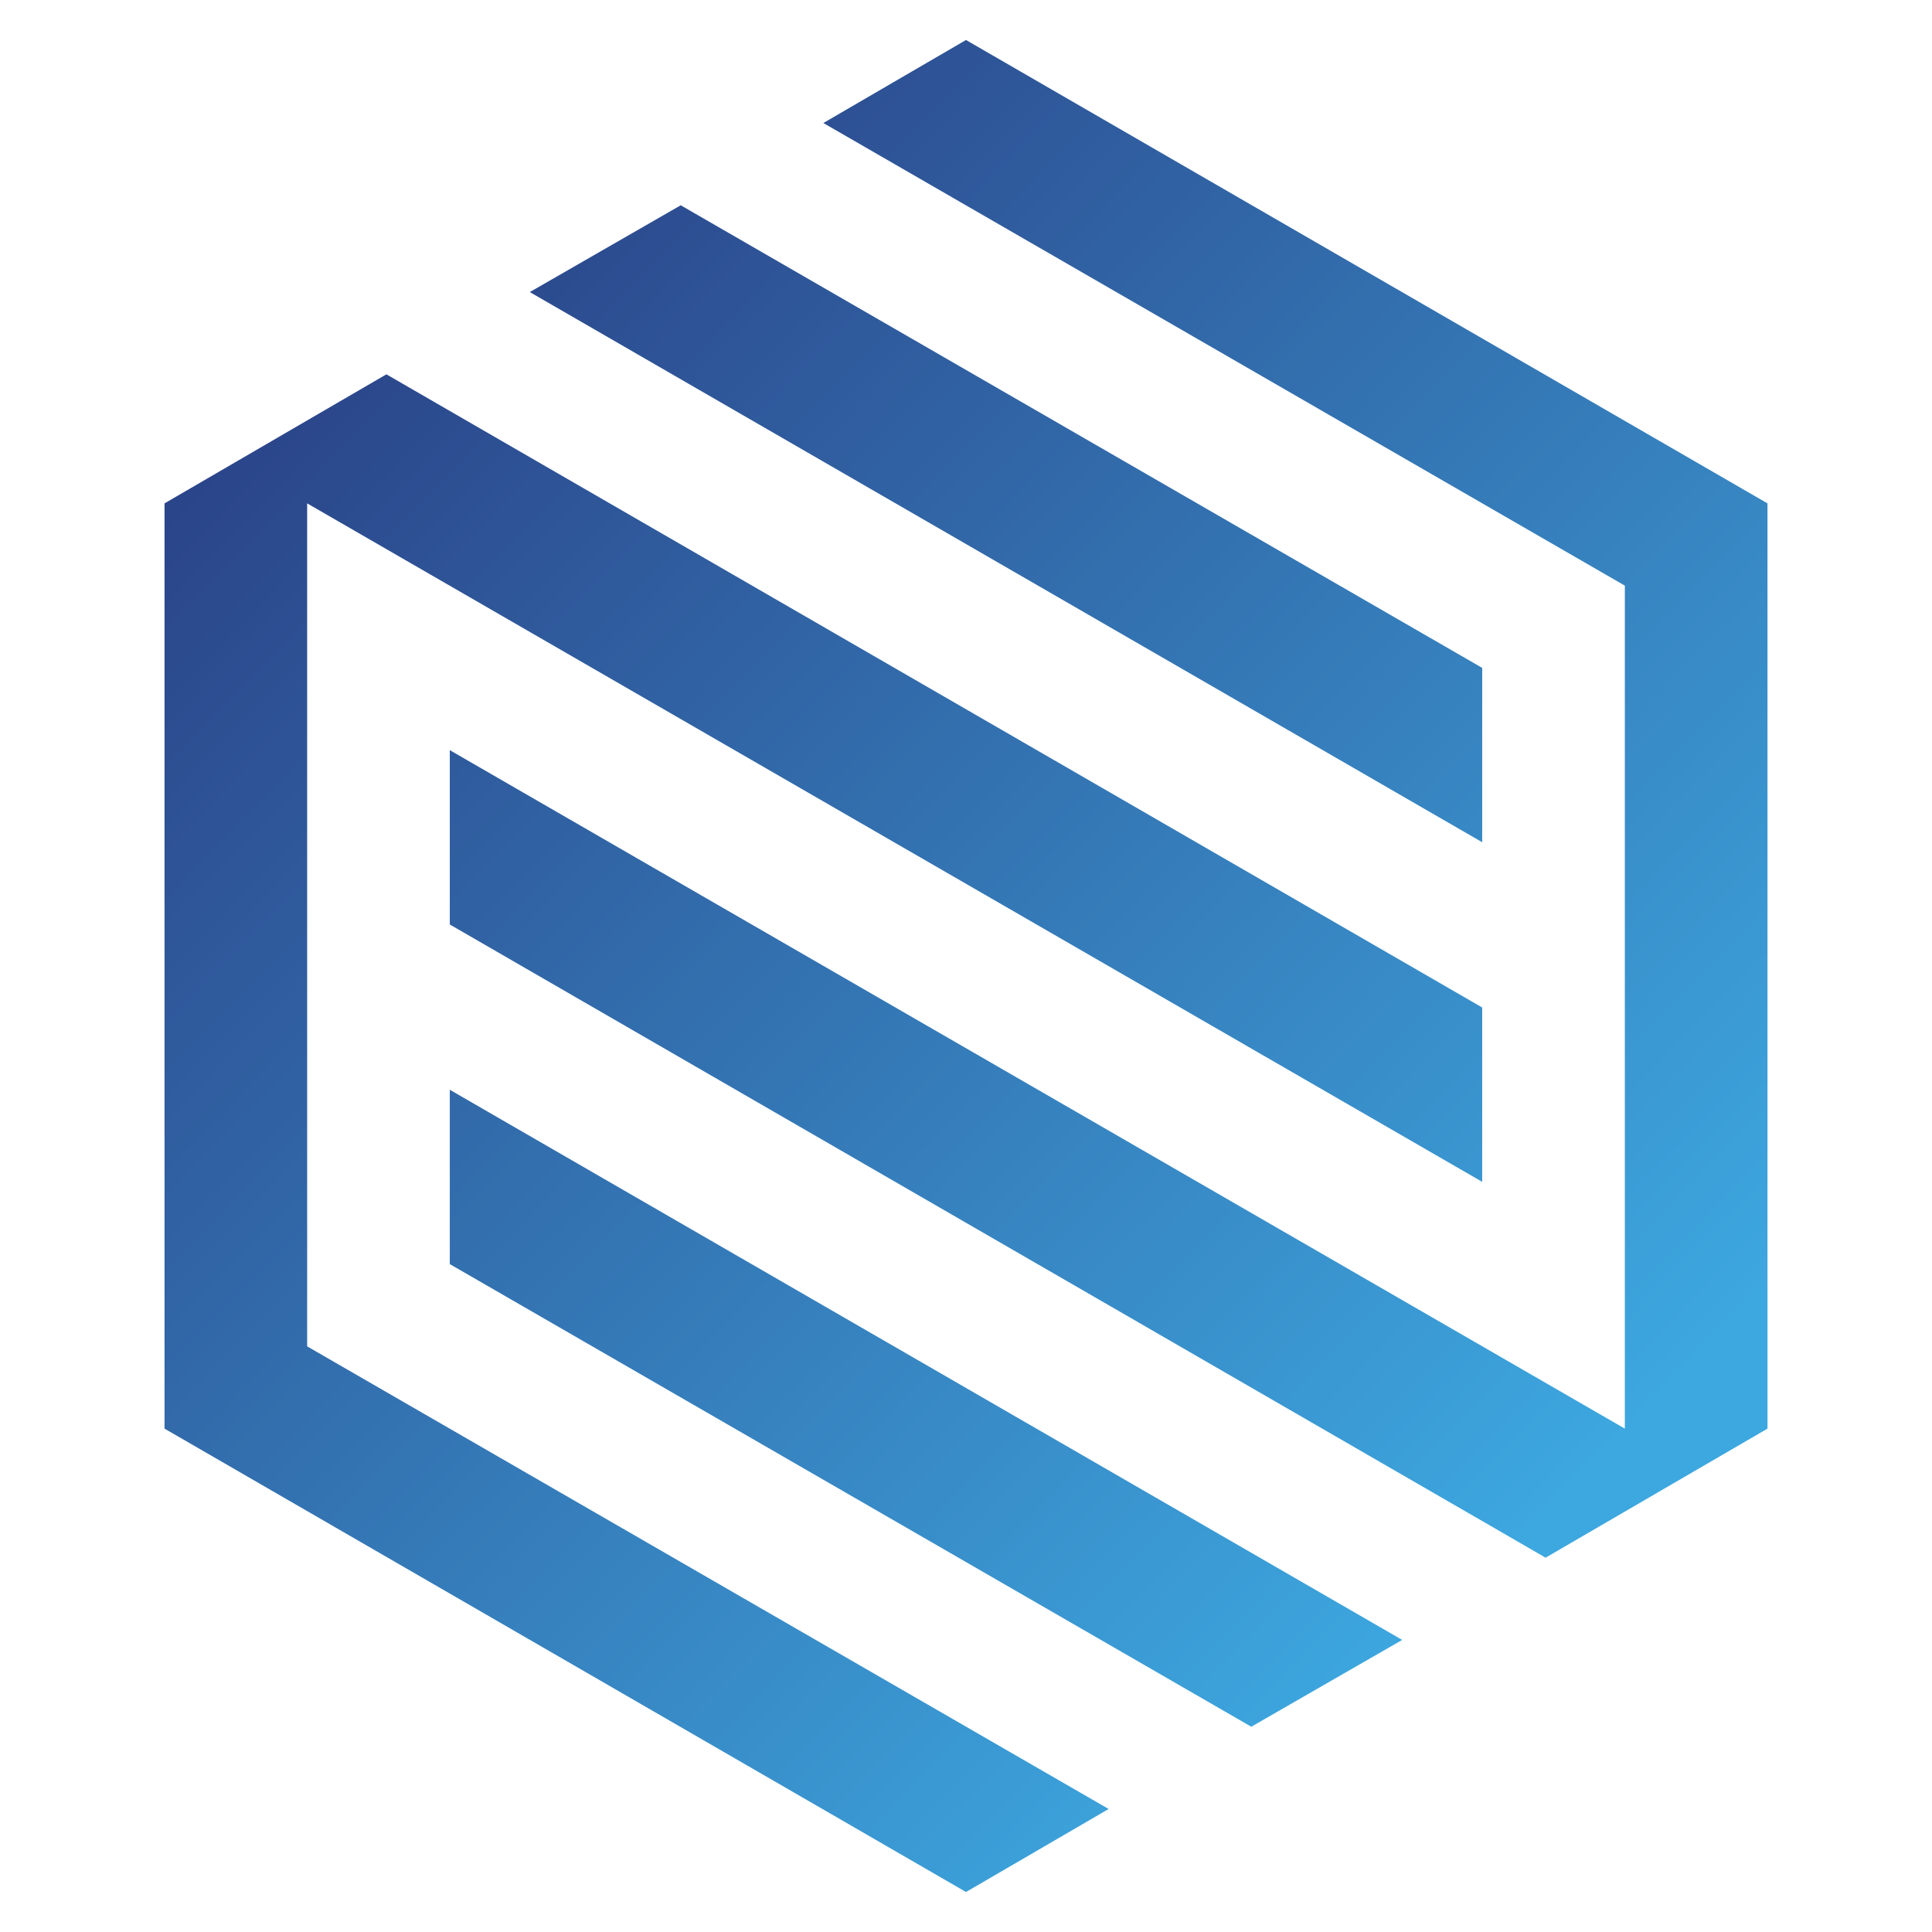
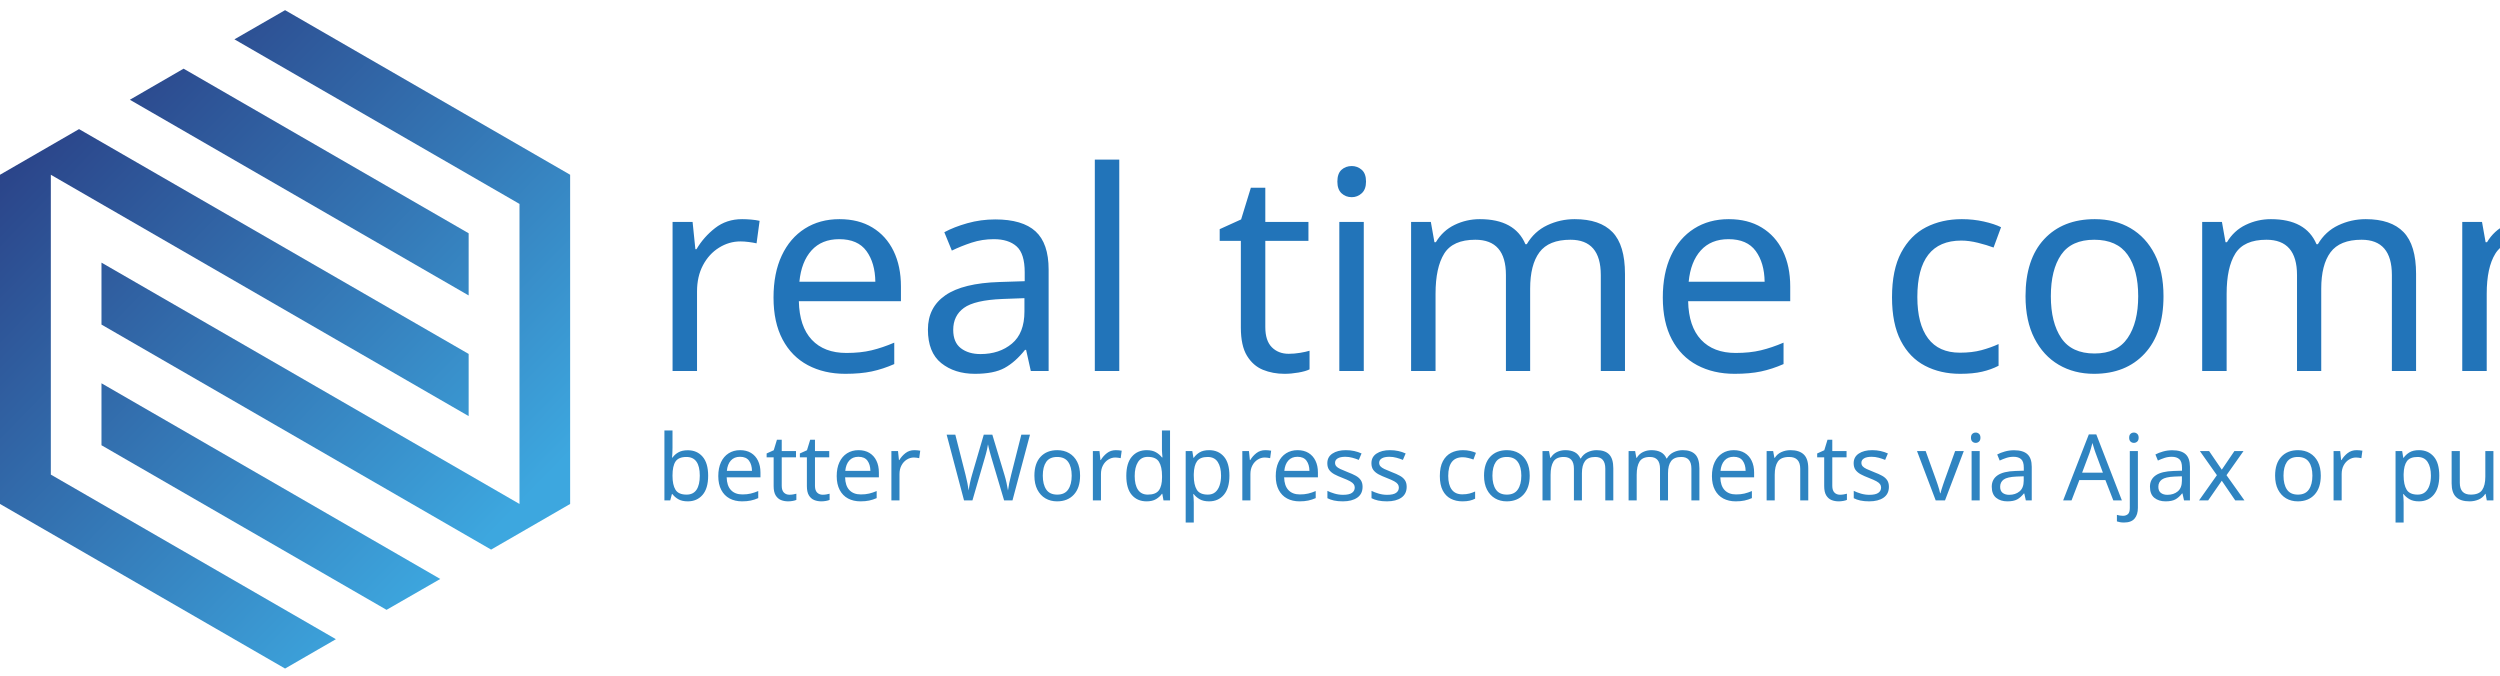
- <svg xmlns="http://www.w3.org/2000/svg" version="1.1" id="Layer_1" x="0px" y="0px" viewBox="0 0 256 256" style="enable-background:new 0 0 256 256;" xml:space="preserve">
+ <svg xmlns="http://www.w3.org/2000/svg" version="1.1" id="Layer_1" x="0px" y="0px" viewBox="0 0 1303.2 351.9" style="enable-background:new 0 0 1303.2 351.9;" xml:space="preserve">
  <style type="text/css">
	.st0{fill:#2274B9;}
- 	.st1{fill:#2F84C1;}
- 	.st2{fill:url(#SVGID_1_);}
- 	.st3{fill:url(#SVGID_00000163757551067951317750000013611309782430665630_);}
- 	.st4{fill:url(#SVGID_00000165198750607733322240000003333909280548506753_);}
- 	.st5{fill:url(#SVGID_00000142873616528156171680000008612015138102373533_);}
+ 	.st1{font-family:'BebasNeue';}
+ 	.st2{font-size:145px;}
+ 	.st3{fill:#2F84C1;}
+ 	.st4{font-size:48px;}
+ 	.st5{fill:url(#SVGID_1_);}
+ 	.st6{fill:url(#SVGID_00000024711469198368609150000016898926561965383337_);}
+ 	.st7{fill:url(#SVGID_00000029029580625399370160000000830151314537319843_);}
+ 	.st8{fill:url(#SVGID_00000117651210378839482750000000691626412160841600_);}
</style>
  <g>
-     <path class="st0" d="M356.8,145.5c-0.9-2.6-1.5-4.2-1.5-12.5v-16c0-9.4-3.2-12.9-10.4-12.9h-5.5v41.3h-16V44h24.1   c16.5,0,23.6,7.7,23.6,23.3v8c0,10.4-3.3,17.1-10.4,20.4V96c8,3.3,10.6,10.9,10.6,21.5v15.7c0,4.9,0.1,8.6,1.7,12.3H356.8z    M339.4,58.5v31.2h6.2c5.9,0,9.6-2.6,9.6-10.7v-10c0-7.2-2.5-10.4-8.1-10.4H339.4z" />
-     <path class="st0" d="M397.7,86.7h21.9v14.5h-21.9V131h27.6v14.5h-43.5V44h43.5v14.5h-27.6V86.7z" />
-     <path class="st0" d="M486.7,145.5h-16.1l-2.8-18.4h-19.6l-2.8,18.4h-14.6L447.1,44h23.3L486.7,145.5z M450.3,113.3h15.4L458.2,62   h-0.3L450.3,113.3z" />
-     <path class="st0" d="M494.1,44h16v87h26.2v14.5h-42.2V44z" />
-     <path class="st0" d="M561.1,44h49.3v14.5h-16.7v87h-16v-87h-16.7V44z" />
-     <path class="st0" d="M617.4,44h16v101.5h-16V44z" />
-     <path class="st0" d="M678.6,116h0.3L689.6,44h22.2v101.5h-15.1V72.7h-0.3l-10.7,72.8h-15.1L659,73.7h-0.3v71.8h-13.9V44H667   L678.6,116z" />
-     <path class="st0" d="M739.3,86.7h21.9v14.5h-21.9V131h27.6v14.5h-43.5V44h43.5v14.5h-27.6V86.7z" />
-     <path class="st0" d="M845.4,107.6v13.5c0,16.2-8.1,25.5-23.8,25.5c-15.7,0-23.8-9.3-23.8-25.5V68.3c0-16.2,8.1-25.5,23.8-25.5   c15.7,0,23.8,9.3,23.8,25.5v9.9h-15.1V67.3c0-7.3-3.2-10-8.3-10s-8.3,2.8-8.3,10v54.8c0,7.2,3.2,9.9,8.3,9.9s8.3-2.6,8.3-9.9v-14.5   H845.4z" />
-     <path class="st0" d="M853.9,68.3c0-16.2,8.6-25.5,24.2-25.5s24.2,9.3,24.2,25.5v52.8c0,16.2-8.6,25.5-24.2,25.5   s-24.2-9.3-24.2-25.5V68.3z M869.8,122.1c0,7.2,3.2,10,8.3,10s8.3-2.8,8.3-10V67.3c0-7.3-3.2-10-8.3-10s-8.3,2.8-8.3,10V122.1z" />
-     <path class="st0" d="M946.2,116h0.3L957.2,44h22.2v101.5h-15.1V72.7h-0.3l-10.7,72.8h-15.1l-11.6-71.8h-0.3v71.8h-13.9V44h22.2   L946.2,116z" />
-     <path class="st0" d="M1024.7,116h0.3l10.7-72.1h22.2v101.5h-15.1V72.7h-0.3l-10.7,72.8h-15.1l-11.6-71.8h-0.3v71.8h-13.9V44h22.2   L1024.7,116z" />
-     <path class="st0" d="M1085.4,86.7h21.9v14.5h-21.9V131h27.6v14.5h-43.5V44h43.5v14.5h-27.6V86.7z" />
-     <path class="st0" d="M1137.3,72h-0.3v73.5h-14.4V44h20l16.1,60.8h0.3V44h14.2v101.5h-16.4L1137.3,72z" />
-     <path class="st0" d="M1180.1,44h49.3v14.5h-16.7v87h-16v-87h-16.7V44z" />
-     <path class="st0" d="M1257.8,42.8c15.5,0,23.5,9.3,23.5,25.5v3.2h-15.1v-4.2c0-7.3-2.9-10-8-10c-5.1,0-8,2.8-8,10   c0,7.4,3.2,12.9,13.6,22c13.3,11.7,17.5,20.2,17.5,31.8c0,16.2-8.1,25.5-23.8,25.5c-15.7,0-23.8-9.3-23.8-25.5v-6.2h15.1v7.2   c0,7.2,3.2,9.9,8.3,9.9s8.3-2.6,8.3-9.9c0-7.4-3.2-12.9-13.6-22c-13.3-11.7-17.5-20.2-17.5-31.8   C1234.3,52.1,1242.3,42.8,1257.8,42.8z" />
-   </g>
-   <g>
-     <path class="st1" d="M339.4,187.1v1.2c0,3.5-1.1,5.6-3.4,6.7v0.1c2.8,1.1,3.9,3.6,3.9,7.2v2.7c0,5.2-2.7,8-8,8h-8.3v-33.6h8   C337,179.3,339.4,181.9,339.4,187.1z M328.9,184.1v8.9h2.1c2,0,3.2-0.9,3.2-3.6v-1.9c0-2.4-0.8-3.5-2.7-3.5H328.9z M328.9,197.8   v10.3h3c1.8,0,2.7-0.8,2.7-3.3v-2.9c0-3.1-1-4.1-3.4-4.1H328.9z" />
-     <path class="st1" d="M348.4,193.5h7.2v4.8h-7.2v9.8h9.1v4.8h-14.4v-33.6h14.4v4.8h-9.1V193.5z" />
-     <path class="st1" d="M359.4,179.3h16.3v4.8h-5.5v28.8h-5.3v-28.8h-5.5V179.3z" />
-     <path class="st1" d="M376.6,179.3h16.3v4.8h-5.5v28.8h-5.3v-28.8h-5.5V179.3z" />
-     <path class="st1" d="M400.6,193.5h7.2v4.8h-7.2v9.8h9.1v4.8h-14.4v-33.6h14.4v4.8h-9.1V193.5z" />
-     <path class="st1" d="M424.1,212.9c-0.3-0.9-0.5-1.4-0.5-4.1v-5.3c0-3.1-1.1-4.3-3.5-4.3h-1.8v13.7H413v-33.6h8   c5.5,0,7.8,2.5,7.8,7.7v2.6c0,3.5-1.1,5.7-3.5,6.8v0.1c2.6,1.1,3.5,3.6,3.5,7.1v5.2c0,1.6,0,2.8,0.6,4.1H424.1z M418.3,184.1v10.3   h2.1c2,0,3.2-0.9,3.2-3.6v-3.3c0-2.4-0.8-3.5-2.7-3.5H418.3z" />
-     <path class="st1" d="M451.7,195L451.7,195l-2,17.9h-7.2l-3.7-33.6h5.1l2.8,26.5h0.1l2.5-26.5h5.1L457,206h0.1l2.7-26.7h4.6   l-3.7,33.6h-7L451.7,195z" />
-     <path class="st1" d="M466.7,187.4c0-5.4,2.8-8.4,8-8.4s8,3.1,8,8.4v17.5c0,5.4-2.8,8.4-8,8.4s-8-3.1-8-8.4V187.4z M471.9,205.2   c0,2.4,1.1,3.3,2.7,3.3c1.7,0,2.7-0.9,2.7-3.3v-18.1c0-2.4-1.1-3.3-2.7-3.3c-1.7,0-2.7,0.9-2.7,3.3V205.2z" />
-     <path class="st1" d="M497.2,212.9c-0.3-0.9-0.5-1.4-0.5-4.1v-5.3c0-3.1-1.1-4.3-3.5-4.3h-1.8v13.7h-5.3v-33.6h8   c5.5,0,7.8,2.5,7.8,7.7v2.6c0,3.5-1.1,5.7-3.5,6.8v0.1c2.6,1.1,3.5,3.6,3.5,7.1v5.2c0,1.6,0,2.8,0.6,4.1H497.2z M491.5,184.1v10.3   h2.1c2,0,3.2-0.9,3.2-3.6v-3.3c0-2.4-0.8-3.5-2.7-3.5H491.5z" />
-     <path class="st1" d="M505.6,179.3h8.4c5.3,0,7.9,2.9,7.9,8.3v17c0,5.4-2.6,8.3-7.9,8.3h-8.4V179.3z M510.9,184.1v24h3   c1.7,0,2.7-0.9,2.7-3.3v-17.5c0-2.4-1-3.3-2.7-3.3H510.9z" />
-     <path class="st1" d="M540.9,187.6v4.4c0,5.4-2.6,8.3-7.9,8.3h-2.5v12.6h-5.3v-33.6h7.8C538.3,179.3,540.9,182.2,540.9,187.6z    M530.5,184.1v11.4h2.5c1.7,0,2.6-0.8,2.6-3.2v-5c0-2.4-0.9-3.2-2.6-3.2H530.5z" />
-     <path class="st1" d="M554.5,212.9c-0.3-0.9-0.5-1.4-0.5-4.1v-5.3c0-3.1-1.1-4.3-3.5-4.3h-1.8v13.7h-5.3v-33.6h8   c5.5,0,7.8,2.5,7.8,7.7v2.6c0,3.5-1.1,5.7-3.5,6.8v0.1c2.6,1.1,3.5,3.6,3.5,7.1v5.2c0,1.6,0,2.8,0.6,4.1H554.5z M548.7,184.1v10.3   h2.1c2,0,3.2-0.9,3.2-3.6v-3.3c0-2.4-0.8-3.5-2.7-3.5H548.7z" />
-     <path class="st1" d="M568.1,193.5h7.2v4.8h-7.2v9.8h9.1v4.8h-14.4v-33.6h14.4v4.8h-9.1V193.5z" />
-     <path class="st1" d="M587.7,178.9c5.1,0,7.8,3.1,7.8,8.4v1.1h-5v-1.4c0-2.4-1-3.3-2.6-3.3c-1.7,0-2.6,0.9-2.6,3.3   c0,2.4,1.1,4.3,4.5,7.3c4.4,3.9,5.8,6.7,5.8,10.5c0,5.4-2.7,8.4-7.9,8.4s-7.9-3.1-7.9-8.4v-2.1h5v2.4c0,2.4,1.1,3.3,2.7,3.3   c1.7,0,2.7-0.9,2.7-3.3c0-2.4-1.1-4.3-4.5-7.3c-4.4-3.9-5.8-6.7-5.8-10.5C579.9,182,582.6,178.9,587.7,178.9z" />
-     <path class="st1" d="M605.8,178.9c5.1,0,7.8,3.1,7.8,8.4v1.1h-5v-1.4c0-2.4-1-3.3-2.6-3.3c-1.7,0-2.6,0.9-2.6,3.3   c0,2.4,1.1,4.3,4.5,7.3c4.4,3.9,5.8,6.7,5.8,10.5c0,5.4-2.7,8.4-7.9,8.4s-7.9-3.1-7.9-8.4v-2.1h5v2.4c0,2.4,1.1,3.3,2.7,3.3   c1.7,0,2.7-0.9,2.7-3.3c0-2.4-1.1-4.3-4.5-7.3c-4.4-3.9-5.8-6.7-5.8-10.5C598,182,600.6,178.9,605.8,178.9z" />
-     <path class="st1" d="M639.6,200.4v4.5c0,5.4-2.7,8.4-7.9,8.4c-5.2,0-7.9-3.1-7.9-8.4v-17.5c0-5.4,2.7-8.4,7.9-8.4   c5.2,0,7.9,3.1,7.9,8.4v3.3h-5v-3.6c0-2.4-1.1-3.3-2.7-3.3c-1.7,0-2.7,0.9-2.7,3.3v18.1c0,2.4,1.1,3.3,2.7,3.3   c1.7,0,2.7-0.9,2.7-3.3v-4.8H639.6z" />
-     <path class="st1" d="M642.4,187.4c0-5.4,2.8-8.4,8-8.4s8,3.1,8,8.4v17.5c0,5.4-2.8,8.4-8,8.4s-8-3.1-8-8.4V187.4z M647.7,205.2   c0,2.4,1.1,3.3,2.7,3.3c1.7,0,2.7-0.9,2.7-3.3v-18.1c0-2.4-1.1-3.3-2.7-3.3c-1.7,0-2.7,0.9-2.7,3.3V205.2z" />
-     <path class="st1" d="M673.1,203.2L673.1,203.2l3.6-23.9h7.3v33.6h-5v-24.1H679l-3.6,24.1h-5l-3.8-23.8h-0.1v23.8h-4.6v-33.6h7.3   L673.1,203.2z" />
-     <path class="st1" d="M699.2,203.2L699.2,203.2l3.6-23.9h7.3v33.6h-5v-24.1h-0.1l-3.6,24.1h-5l-3.8-23.8h-0.1v23.8H688v-33.6h7.3   L699.2,203.2z" />
-     <path class="st1" d="M719.4,193.5h7.2v4.8h-7.2v9.8h9.1v4.8h-14.4v-33.6h14.4v4.8h-9.1V193.5z" />
-     <path class="st1" d="M736.7,188.6L736.7,188.6l-0.1,24.3h-4.8v-33.6h6.6l5.3,20.1h0.1v-20.1h4.7v33.6h-5.4L736.7,188.6z" />
-     <path class="st1" d="M750.9,179.3h16.3v4.8h-5.5v28.8h-5.3v-28.8h-5.5V179.3z" />
-     <path class="st1" d="M776.7,178.9c5.1,0,7.8,3.1,7.8,8.4v1.1h-5v-1.4c0-2.4-1-3.3-2.6-3.3c-1.7,0-2.6,0.9-2.6,3.3   c0,2.4,1.1,4.3,4.5,7.3c4.4,3.9,5.8,6.7,5.8,10.5c0,5.4-2.7,8.4-7.9,8.4s-7.9-3.1-7.9-8.4v-2.1h5v2.4c0,2.4,1.1,3.3,2.7,3.3   c1.7,0,2.7-0.9,2.7-3.3c0-2.4-1.1-4.3-4.5-7.3c-4.4-3.9-5.8-6.7-5.8-10.5C769,182,771.6,178.9,776.7,178.9z" />
-     <path class="st1" d="M803.1,206.7L803.1,206.7l4.1-27.4h4.8l-5.2,33.6H799l-5.2-33.6h5.3L803.1,206.7z" />
-     <path class="st1" d="M814.6,179.3h5.3v33.6h-5.3V179.3z" />
-     <path class="st1" d="M840.9,212.9h-5.3l-0.9-6.1h-6.5l-0.9,6.1h-4.8l5.4-33.6h7.7L840.9,212.9z M828.9,202.3h5.1l-2.5-17h-0.1   L828.9,202.3z" />
-     <path class="st1" d="M868.1,212.9h-5.3l-0.9-6.1h-6.5l-0.9,6.1h-4.8l5.4-33.6h7.7L868.1,212.9z M856,202.3h5.1l-2.5-17h-0.1   L856,202.3z" />
-     <path class="st1" d="M869.2,208.1c0.6,0,1.2,0,1.8,0c1.7,0,3-0.6,3-3.2v-25.6h5.3v25.2c0,6.7-3.6,8.4-7.6,8.4c-1,0-1.7,0-2.5-0.1   V208.1z" />
-     <path class="st1" d="M900.1,212.9h-5.3l-0.9-6.1h-6.5l-0.9,6.1h-4.8l5.4-33.6h7.7L900.1,212.9z M888,202.3h5.1l-2.5-17h-0.1   L888,202.3z" />
-     <path class="st1" d="M920.3,179.3l-5.5,16.3l5.9,17.3h-5.6l-4.3-13.3h-0.1l-4.3,13.3h-4.9l5.9-17.3l-5.5-16.3h5.5l3.9,12.4h0.1   l4-12.4H920.3z" />
-     <path class="st1" d="M930.5,187.4c0-5.4,2.8-8.4,8-8.4s8,3.1,8,8.4v17.5c0,5.4-2.8,8.4-8,8.4s-8-3.1-8-8.4V187.4z M935.8,205.2   c0,2.4,1.1,3.3,2.7,3.3c1.7,0,2.7-0.9,2.7-3.3v-18.1c0-2.4-1.1-3.3-2.7-3.3c-1.7,0-2.7,0.9-2.7,3.3V205.2z" />
-     <path class="st1" d="M961.1,212.9c-0.3-0.9-0.5-1.4-0.5-4.1v-5.3c0-3.1-1.1-4.3-3.5-4.3h-1.8v13.7H950v-33.6h8   c5.5,0,7.8,2.5,7.8,7.7v2.6c0,3.5-1.1,5.7-3.5,6.8v0.1c2.6,1.1,3.5,3.6,3.5,7.1v5.2c0,1.6,0,2.8,0.6,4.1H961.1z M955.3,184.1v10.3   h2.1c2,0,3.2-0.9,3.2-3.6v-3.3c0-2.4-0.8-3.5-2.7-3.5H955.3z" />
-     <path class="st1" d="M992.6,187.6v4.4c0,5.4-2.6,8.3-7.9,8.3h-2.5v12.6h-5.3v-33.6h7.8C990,179.3,992.6,182.2,992.6,187.6z    M982.2,184.1v11.4h2.5c1.7,0,2.6-0.8,2.6-3.2v-5c0-2.4-0.9-3.2-2.6-3.2H982.2z" />
-     <path class="st1" d="M1000.2,179.3v25.9c0,2.4,1.1,3.3,2.7,3.3c1.7,0,2.7-0.9,2.7-3.3v-25.9h5v25.6c0,5.4-2.7,8.4-7.9,8.4   s-7.9-3.1-7.9-8.4v-25.6H1000.2z" />
-     <path class="st1" d="M1021.4,178.9c5.1,0,7.8,3.1,7.8,8.4v1.1h-5v-1.4c0-2.4-1-3.3-2.6-3.3c-1.7,0-2.6,0.9-2.6,3.3   c0,2.4,1.1,4.3,4.5,7.3c4.4,3.9,5.8,6.7,5.8,10.5c0,5.4-2.7,8.4-7.9,8.4c-5.2,0-7.9-3.1-7.9-8.4v-2.1h5v2.4c0,2.4,1.1,3.3,2.7,3.3   c1.7,0,2.7-0.9,2.7-3.3c0-2.4-1.1-4.3-4.5-7.3c-4.4-3.9-5.8-6.7-5.8-10.5C1013.7,182,1016.3,178.9,1021.4,178.9z" />
-     <path class="st1" d="M1037.7,212.9h-5.3v-33.6h5.3v14.4h6v-14.4h5.4v33.6h-5.4v-14.4h-6V212.9z" />
-     <path class="st1" d="M1058.2,193.5h7.2v4.8h-7.2v9.8h9.1v4.8H1053v-33.6h14.4v4.8h-9.1V193.5z" />
-     <path class="st1" d="M1081.8,212.9c-0.3-0.9-0.5-1.4-0.5-4.1v-5.3c0-3.1-1.1-4.3-3.5-4.3h-1.8v13.7h-5.3v-33.6h8   c5.5,0,7.8,2.5,7.8,7.7v2.6c0,3.5-1.1,5.7-3.5,6.8v0.1c2.6,1.1,3.5,3.6,3.5,7.1v5.2c0,1.6,0,2.8,0.6,4.1H1081.8z M1076,184.1v10.3   h2.1c2,0,3.2-0.9,3.2-3.6v-3.3c0-2.4-0.8-3.5-2.7-3.5H1076z" />
-     <path class="st1" d="M1097.7,179.3h5.3v33.6h-5.3V179.3z" />
-     <path class="st1" d="M1111.7,188.6L1111.7,188.6l-0.1,24.3h-4.8v-33.6h6.6l5.3,20.1h0.1v-20.1h4.7v33.6h-5.4L1111.7,188.6z" />
-     <path class="st1" d="M1146,212.9c-0.3-0.9-0.5-1.4-0.5-4.1v-5.3c0-3.1-1.1-4.3-3.5-4.3h-1.8v13.7h-5.3v-33.6h8   c5.5,0,7.8,2.5,7.8,7.7v2.6c0,3.5-1.1,5.7-3.5,6.8v0.1c2.6,1.1,3.5,3.6,3.5,7.1v5.2c0,1.6,0,2.8,0.6,4.1H1146z M1140.3,184.1v10.3   h2.1c2,0,3.2-0.9,3.2-3.6v-3.3c0-2.4-0.8-3.5-2.7-3.5H1140.3z" />
-     <path class="st1" d="M1159.7,193.5h7.2v4.8h-7.2v9.8h9.1v4.8h-14.4v-33.6h14.4v4.8h-9.1V193.5z" />
-     <path class="st1" d="M1189.2,212.9h-5.3l-0.9-6.1h-6.5l-0.9,6.1h-4.8l5.4-33.6h7.7L1189.2,212.9z M1177.2,202.3h5.1l-2.5-17h-0.1   L1177.2,202.3z" />
-     <path class="st1" d="M1191.8,179.3h5.3v28.8h8.7v4.8h-14V179.3z" />
-     <path class="st1" d="M1214.1,179.3h16.3v4.8h-5.5v28.8h-5.3v-28.8h-5.5V179.3z" />
-     <path class="st1" d="M1232.9,179.3h5.3v33.6h-5.3V179.3z" />
-     <path class="st1" d="M1253.2,203.2L1253.2,203.2l3.6-23.9h7.3v33.6h-5v-24.1h-0.1l-3.6,24.1h-5l-3.8-23.8h-0.1v23.8h-4.6v-33.6h7.3   L1253.2,203.2z" />
-     <path class="st1" d="M1273.4,193.5h7.2v4.8h-7.2v9.8h9.1v4.8h-14.4v-33.6h14.4v4.8h-9.1V193.5z" />
-   </g>
-   <g>
-     <linearGradient id="SVGID_1_" gradientUnits="userSpaceOnUse" x1="229.785" y1="175.256" x2="41.942" y2="-7.544">
-       <stop offset="0" style="stop-color:#3DA7DF" />
-       <stop offset="1" style="stop-color:#28347B" />
-     </linearGradient>
-     <polygon class="st2" points="215.3,77.6 215.3,189.3 59.6,99.4 59.6,122.5 204.8,206.4 234.2,189.3 234.2,66.7 128,5.3 109.1,16.3     " />
-     <linearGradient id="SVGID_00000095319455120279626350000008787492723841524671_" gradientUnits="userSpaceOnUse" x1="169.148" y1="237.567" x2="-18.694" y2="54.768">
-       <stop offset="0" style="stop-color:#3DA7DF" />
-       <stop offset="1" style="stop-color:#28347B" />
-     </linearGradient>
-     <polygon style="fill:url(#SVGID_00000095319455120279626350000008787492723841524671_);" points="59.6,167.5 165.8,228.8    185.8,217.3 59.6,144.4  " />
-     <linearGradient id="SVGID_00000134967516048542474010000009723408984597742215_" gradientUnits="userSpaceOnUse" x1="238.648" y1="166.153" x2="50.801" y2="-16.651">
-       <stop offset="0" style="stop-color:#3DA7DF" />
-       <stop offset="1" style="stop-color:#28347B" />
-     </linearGradient>
-     <polygon style="fill:url(#SVGID_00000134967516048542474010000009723408984597742215_);" points="70.2,38.7 196.4,111.6    196.4,88.5 90.2,27.2  " />
-     <linearGradient id="SVGID_00000035518756254343361230000004789617515786649770_" gradientUnits="userSpaceOnUse" x1="178.006" y1="228.462" x2="-9.837" y2="45.663">
-       <stop offset="0" style="stop-color:#3DA7DF" />
-       <stop offset="1" style="stop-color:#28347B" />
-     </linearGradient>
-     <polygon style="fill:url(#SVGID_00000035518756254343361230000004789617515786649770_);" points="40.7,178.4 40.7,66.7    196.4,156.6 196.4,133.5 51.2,49.6 21.8,66.7 21.8,189.3 128,250.7 146.9,239.7  " />
+     <text transform="matrix(1 0 0 1 338.2681 193.4106)" class="st0 st1 st2">real time comments</text>
+     <text transform="matrix(1 0 0 1 342.2682 260.8624)" class="st3 st1 st4">better Wordpress comments via Ajax or pusher in real time</text>
+     <g>
+       <linearGradient id="SVGID_1_" gradientUnits="userSpaceOnUse" x1="291.012" y1="242.986" x2="28.22" y2="-12.752">
+         <stop offset="0" style="stop-color:#3DA7DF" />
+         <stop offset="1" style="stop-color:#28347B" />
+       </linearGradient>
+       <polygon class="st5" points="270.8,106.3 270.8,262.7 52.9,136.9 52.9,169.2 256,286.5 297.2,262.7 297.2,91.1 148.6,5.3     122.2,20.5   " />
+       <linearGradient id="SVGID_00000061465618473444715680000009846660044132972968_" gradientUnits="userSpaceOnUse" x1="206.18" y1="330.159" x2="-56.611" y2="74.423">
+         <stop offset="0" style="stop-color:#3DA7DF" />
+         <stop offset="1" style="stop-color:#28347B" />
+       </linearGradient>
+       <polygon style="fill:url(#SVGID_00000061465618473444715680000009846660044132972968_);" points="52.9,232.1 201.5,317.9     229.5,301.8 52.9,199.8   " />
+       <linearGradient id="SVGID_00000093144045739511221790000013762977602437919894_" gradientUnits="userSpaceOnUse" x1="303.411" y1="230.25" x2="40.613" y2="-25.493">
+         <stop offset="0" style="stop-color:#3DA7DF" />
+         <stop offset="1" style="stop-color:#28347B" />
+       </linearGradient>
+       <polygon style="fill:url(#SVGID_00000093144045739511221790000013762977602437919894_);" points="67.7,52 244.3,154 244.3,121.6     95.7,35.8   " />
+       <linearGradient id="SVGID_00000030457470505530631450000000313841998297772980_" gradientUnits="userSpaceOnUse" x1="218.573" y1="317.421" x2="-44.219" y2="61.684">
+         <stop offset="0" style="stop-color:#3DA7DF" />
+         <stop offset="1" style="stop-color:#28347B" />
+       </linearGradient>
+       <polygon style="fill:url(#SVGID_00000030457470505530631450000000313841998297772980_);" points="26.5,247.4 26.5,91.1     244.3,216.9 244.3,184.5 41.2,67.3 0,91.1 0,262.7 148.6,348.5 175.1,333.2   " />
+     </g>
  </g>
</svg>
